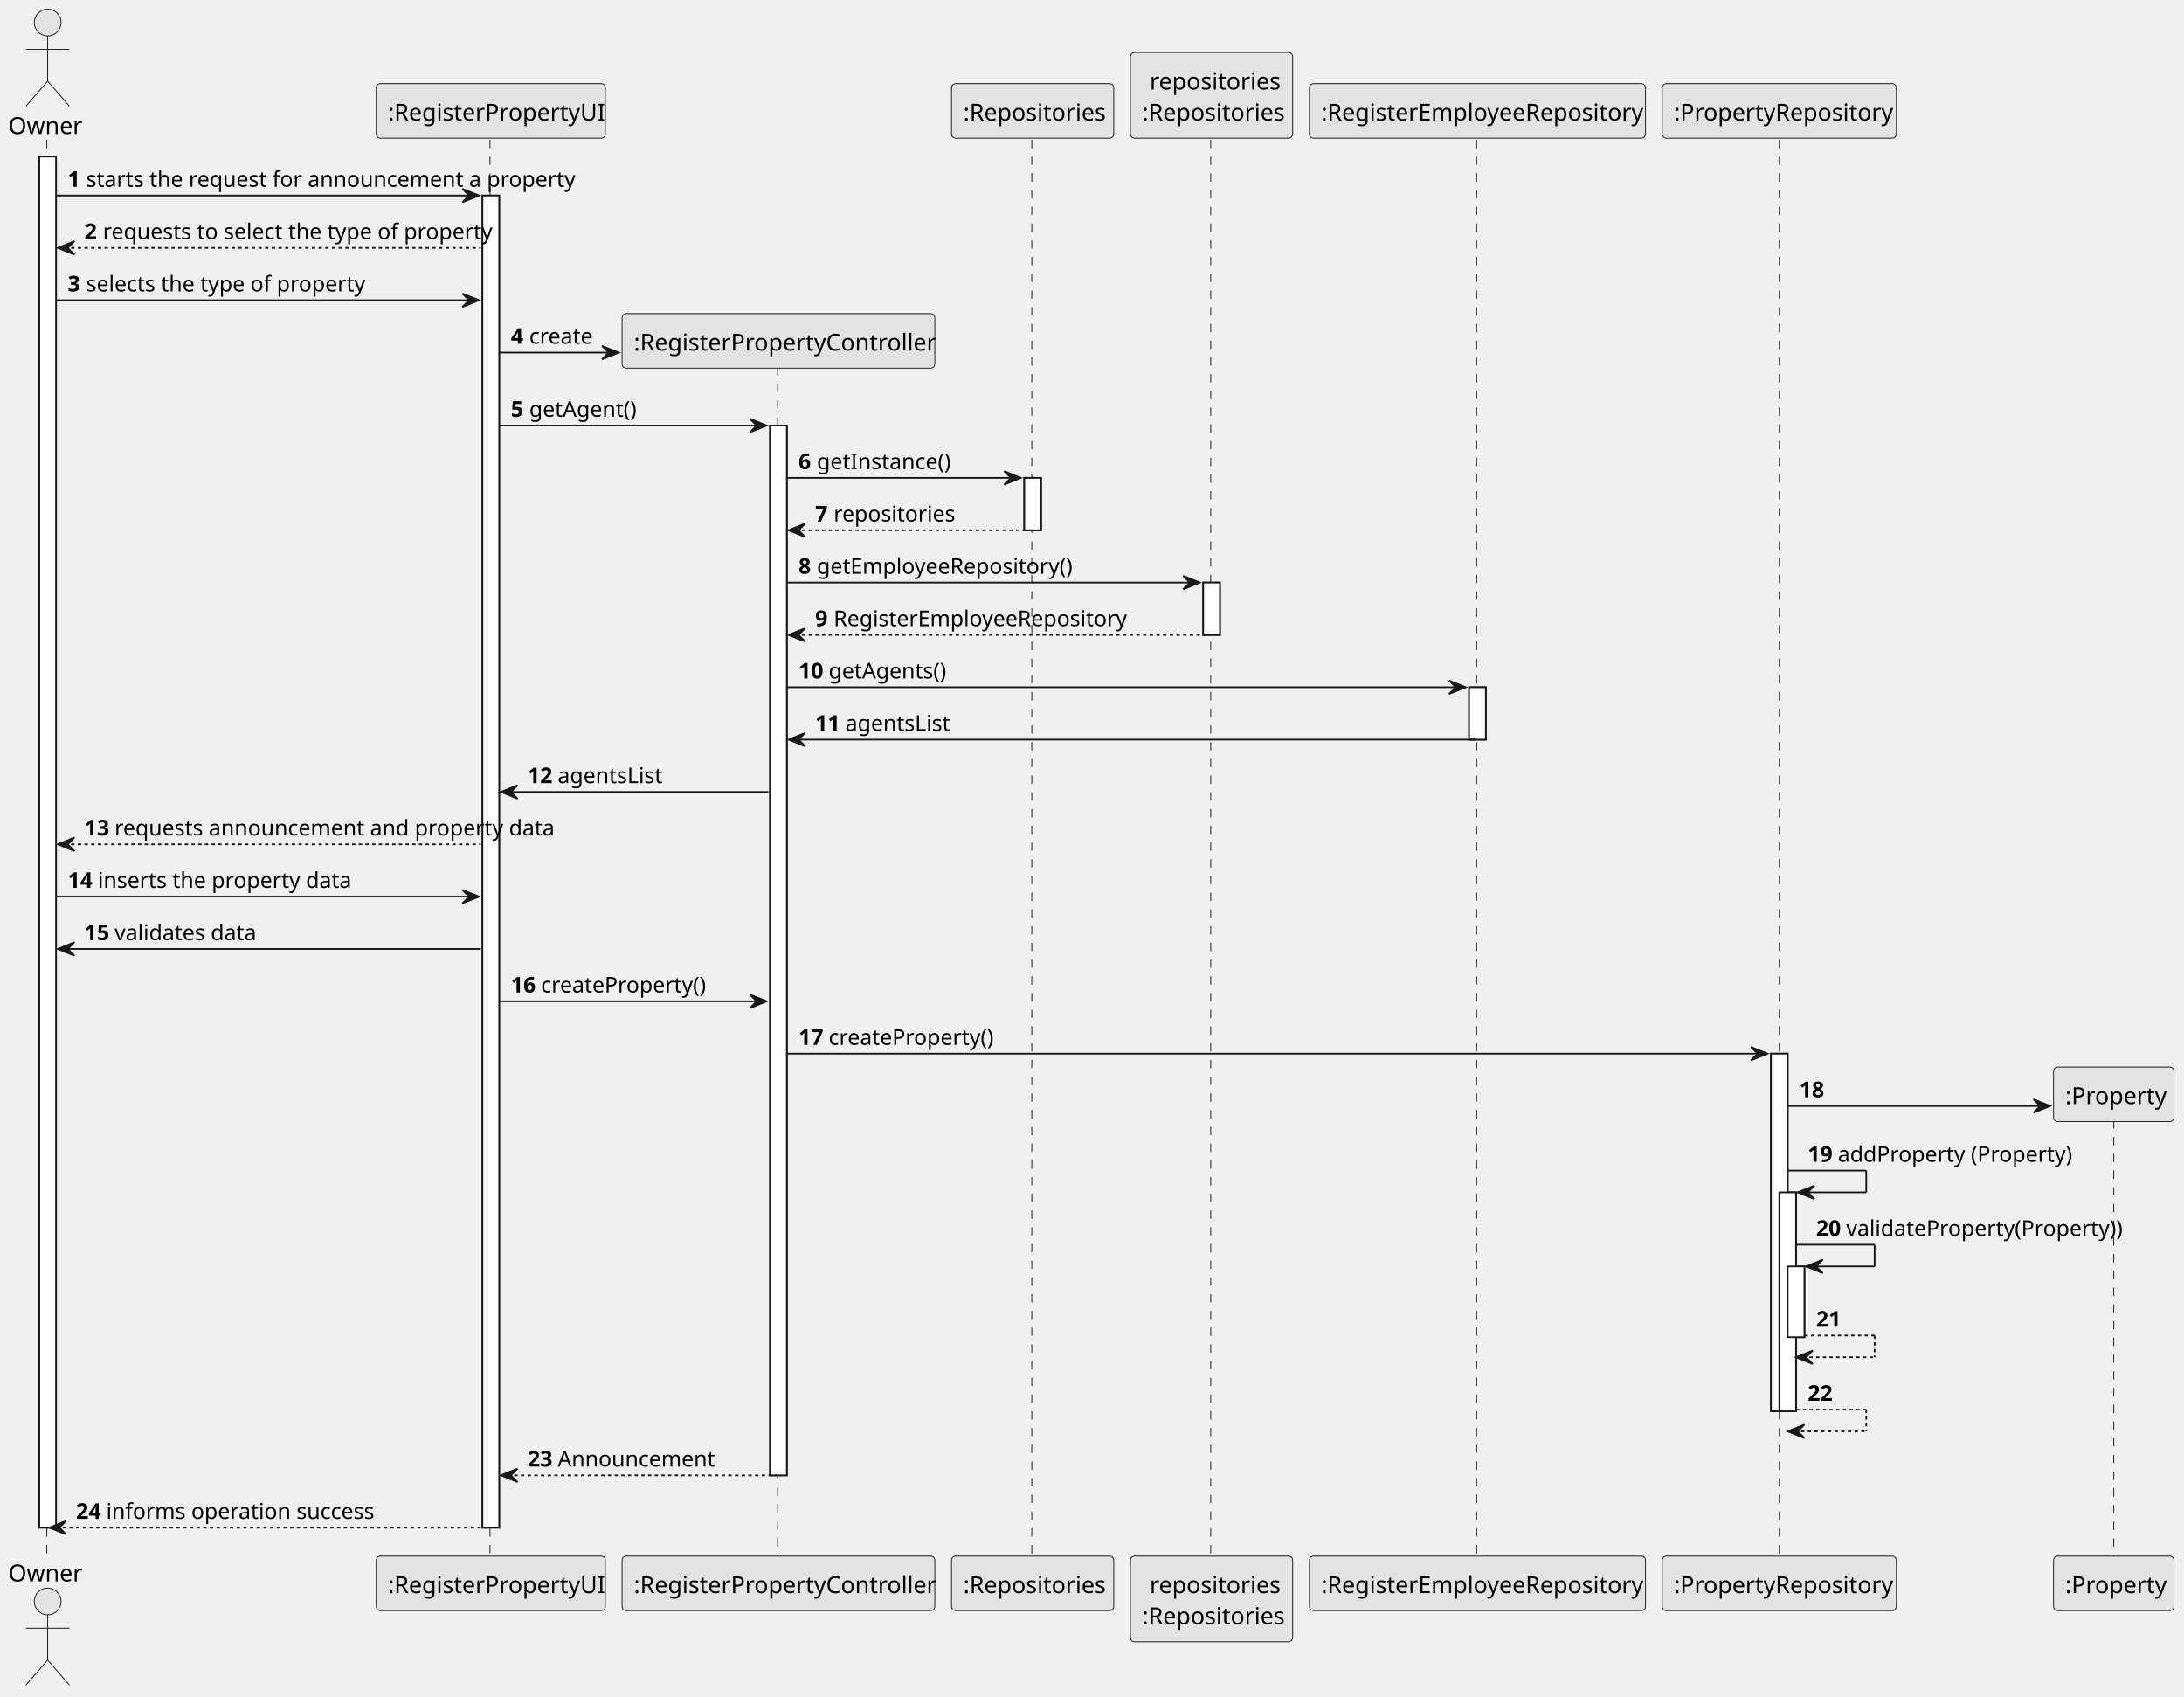
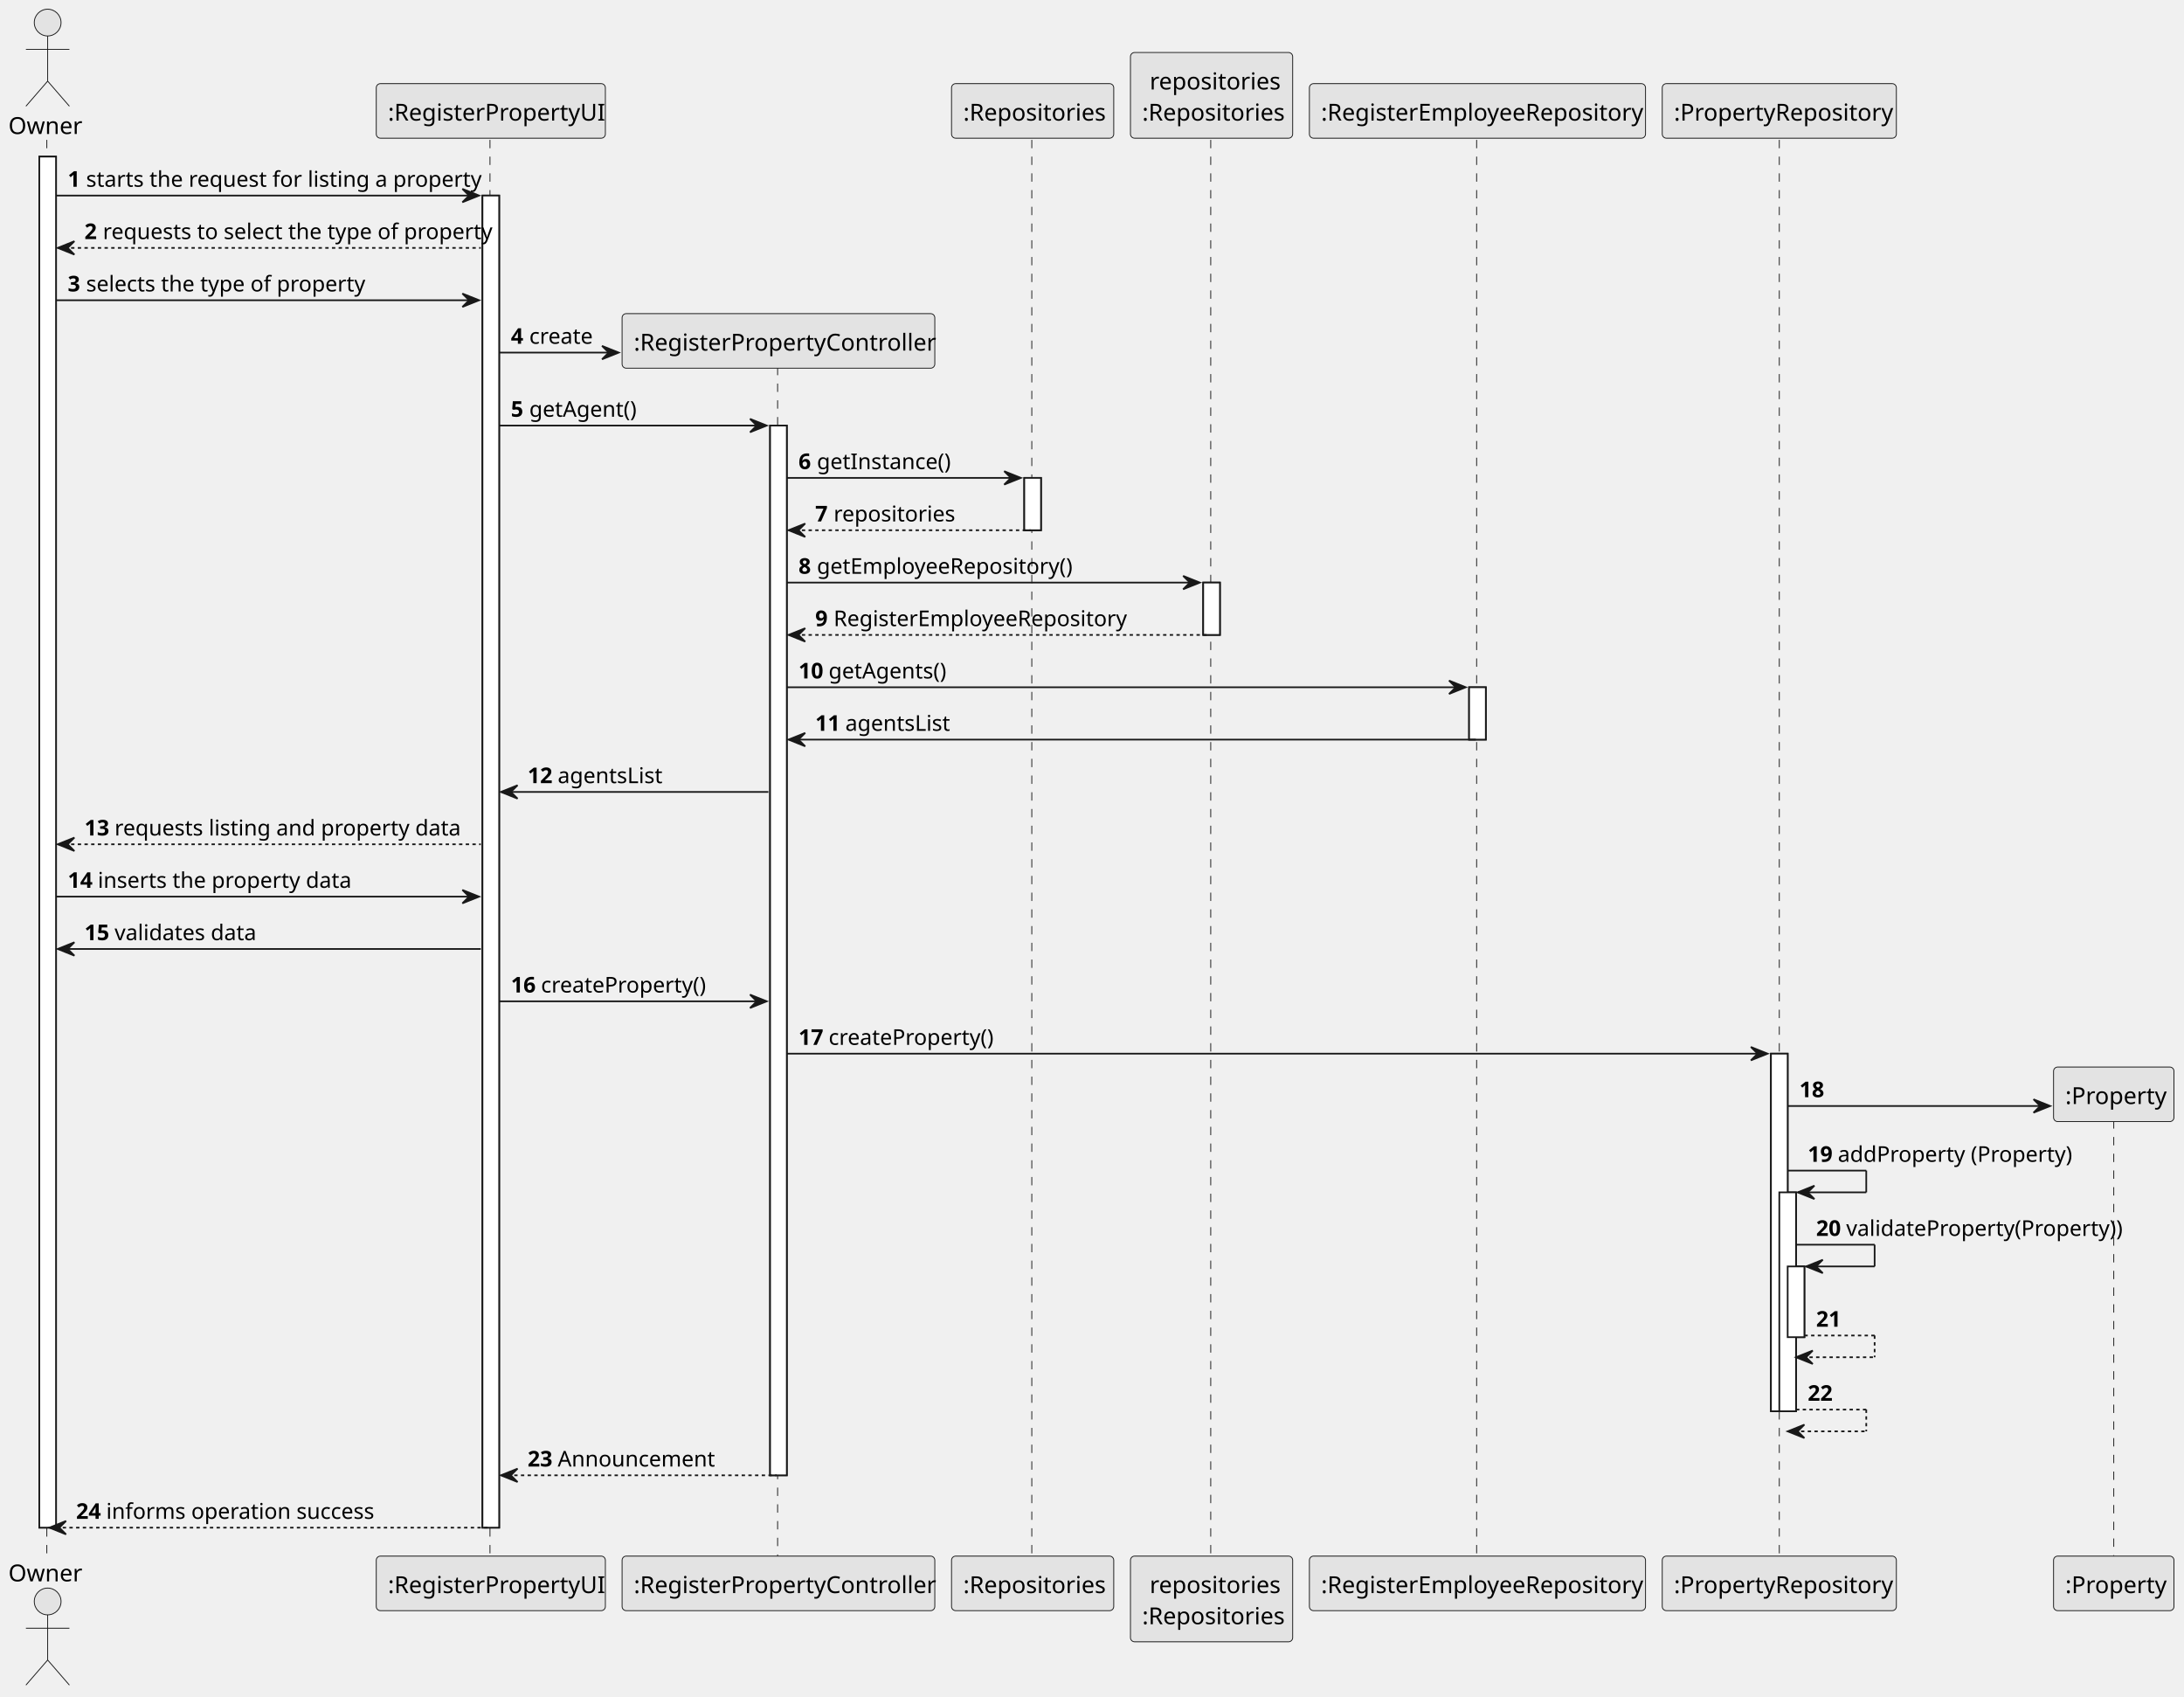
<svg xmlns="http://www.w3.org/2000/svg" contentStyleType="text/css" height="1014px" preserveAspectRatio="none" style="width:1306px;height:1014px;background:#FFFFFF;" version="1.1" viewBox="0 0 1306 1014" width="1306px" zoomAndPan="magnify">
  <defs />
  <g>
    <rect fill="#FFFFFF" height="819.644" style="stroke:#181818;stroke-width:1.0;" width="10" x="23.5" y="93.621" />
    <rect fill="#FFFFFF" height="796.354" style="stroke:#181818;stroke-width:1.0;" width="10" x="288.5" y="116.912" />
    <rect fill="#FFFFFF" height="627.568" style="stroke:#181818;stroke-width:1.0;" width="10" x="460.5" y="254.406" />
    <rect fill="#FFFFFF" height="31.291" style="stroke:#181818;stroke-width:1.0;" width="10" x="612.5" y="285.697" />
    <rect fill="#FFFFFF" height="31.291" style="stroke:#181818;stroke-width:1.0;" width="10" x="719.5" y="348.279" />
    <rect fill="#FFFFFF" height="31.291" style="stroke:#181818;stroke-width:1.0;" width="10" x="878.5" y="410.861" />
    <rect fill="#FFFFFF" height="213.785" style="stroke:#181818;stroke-width:1.0;" width="10" x="1059" y="629.898" />
    <rect fill="#FFFFFF" height="130.873" style="stroke:#181818;stroke-width:1.0;" width="10" x="1064" y="712.811" />
    <rect fill="#FFFFFF" height="42.291" style="stroke:#181818;stroke-width:1.0;" width="10" x="1069" y="757.102" />
    <line style="stroke:#181818;stroke-width:0.5;stroke-dasharray:5.0,5.0;" x1="28" x2="28" y1="83.621" y2="931.266" />
    <line style="stroke:#181818;stroke-width:0.5;stroke-dasharray:5.0,5.0;" x1="293" x2="293" y1="83.621" y2="931.266" />
    <line style="stroke:#181818;stroke-width:0.5;stroke-dasharray:5.0,5.0;" x1="465" x2="465" y1="219.305" y2="931.266" />
    <line style="stroke:#181818;stroke-width:0.5;stroke-dasharray:5.0,5.0;" x1="617" x2="617" y1="83.621" y2="931.266" />
    <line style="stroke:#181818;stroke-width:0.5;stroke-dasharray:5.0,5.0;" x1="724" x2="724" y1="83.621" y2="931.266" />
    <line style="stroke:#181818;stroke-width:0.5;stroke-dasharray:5.0,5.0;" x1="883" x2="883" y1="83.621" y2="931.266" />
    <line style="stroke:#181818;stroke-width:0.5;stroke-dasharray:5.0,5.0;" x1="1064" x2="1064" y1="83.621" y2="931.266" />
    <line style="stroke:#181818;stroke-width:0.5;stroke-dasharray:5.0,5.0;" x1="1264" x2="1264" y1="669.709" y2="931.266" />
    <text fill="#000000" font-family="sans-serif" font-size="14" lengthAdjust="spacing" textLength="41" x="5" y="80.107">Owner</text>
    <ellipse cx="28.5" cy="13.5" fill="#E3E3E3" rx="8" ry="8" style="stroke:#181818;stroke-width:0.5;" />
    <path d="M28.5,21.5 L28.5,48.5 M15.5,29.5 L41.5,29.5 M28.5,48.5 L15.5,63.5 M28.5,48.5 L41.5,63.5 " fill="none" style="stroke:#181818;stroke-width:0.5;" />
    <text fill="#000000" font-family="sans-serif" font-size="14" lengthAdjust="spacing" textLength="41" x="5" y="945.373">Owner</text>
    <ellipse cx="28.5" cy="957.387" fill="#E3E3E3" rx="8" ry="8" style="stroke:#181818;stroke-width:0.5;" />
    <path d="M28.5,965.387 L28.5,992.387 M15.5,973.387 L41.5,973.387 M28.5,992.387 L15.5,1007.387 M28.5,992.387 L41.5,1007.387 " fill="none" style="stroke:#181818;stroke-width:0.5;" />
    <rect fill="#E3E3E3" height="32.621" rx="2.5" ry="2.5" style="stroke:#181818;stroke-width:0.5;" width="137" x="225" y="50" />
    <text fill="#000000" font-family="sans-serif" font-size="14" lengthAdjust="spacing" textLength="123" x="232" y="72.107">:RegisterPropertyUI</text>
    <rect fill="#E3E3E3" height="32.621" rx="2.5" ry="2.5" style="stroke:#181818;stroke-width:0.5;" width="137" x="225" y="930.266" />
    <text fill="#000000" font-family="sans-serif" font-size="14" lengthAdjust="spacing" textLength="123" x="232" y="952.373">:RegisterPropertyUI</text>
    <rect fill="#E3E3E3" height="32.621" rx="2.5" ry="2.5" style="stroke:#181818;stroke-width:0.5;" width="187" x="372" y="930.266" />
    <text fill="#000000" font-family="sans-serif" font-size="14" lengthAdjust="spacing" textLength="173" x="379" y="952.373">:RegisterPropertyController</text>
    <rect fill="#E3E3E3" height="32.621" rx="2.5" ry="2.5" style="stroke:#181818;stroke-width:0.5;" width="97" x="569" y="50" />
    <text fill="#000000" font-family="sans-serif" font-size="14" lengthAdjust="spacing" textLength="83" x="576" y="72.107">:Repositories</text>
    <rect fill="#E3E3E3" height="32.621" rx="2.5" ry="2.5" style="stroke:#181818;stroke-width:0.5;" width="97" x="569" y="930.266" />
    <text fill="#000000" font-family="sans-serif" font-size="14" lengthAdjust="spacing" textLength="83" x="576" y="952.373">:Repositories</text>
    <rect fill="#E3E3E3" height="51.242" rx="2.5" ry="2.5" style="stroke:#181818;stroke-width:0.5;" width="97" x="676" y="31.379" />
    <text fill="#000000" font-family="sans-serif" font-size="14" lengthAdjust="spacing" textLength="74" x="687.5" y="53.486">repositories</text>
    <text fill="#000000" font-family="sans-serif" font-size="14" lengthAdjust="spacing" textLength="83" x="683" y="72.107">:Repositories</text>
    <rect fill="#E3E3E3" height="51.242" rx="2.5" ry="2.5" style="stroke:#181818;stroke-width:0.5;" width="97" x="676" y="930.266" />
    <text fill="#000000" font-family="sans-serif" font-size="14" lengthAdjust="spacing" textLength="74" x="687.5" y="952.373">repositories</text>
    <text fill="#000000" font-family="sans-serif" font-size="14" lengthAdjust="spacing" textLength="83" x="683" y="970.994">:Repositories</text>
    <rect fill="#E3E3E3" height="32.621" rx="2.5" ry="2.5" style="stroke:#181818;stroke-width:0.5;" width="201" x="783" y="50" />
    <text fill="#000000" font-family="sans-serif" font-size="14" lengthAdjust="spacing" textLength="187" x="790" y="72.107">:RegisterEmployeeRepository</text>
    <rect fill="#E3E3E3" height="32.621" rx="2.5" ry="2.5" style="stroke:#181818;stroke-width:0.5;" width="201" x="783" y="930.266" />
    <text fill="#000000" font-family="sans-serif" font-size="14" lengthAdjust="spacing" textLength="187" x="790" y="952.373">:RegisterEmployeeRepository</text>
    <rect fill="#E3E3E3" height="32.621" rx="2.5" ry="2.5" style="stroke:#181818;stroke-width:0.5;" width="140" x="994" y="50" />
    <text fill="#000000" font-family="sans-serif" font-size="14" lengthAdjust="spacing" textLength="126" x="1001" y="72.107">:PropertyRepository</text>
    <rect fill="#E3E3E3" height="32.621" rx="2.5" ry="2.5" style="stroke:#181818;stroke-width:0.5;" width="140" x="994" y="930.266" />
    <text fill="#000000" font-family="sans-serif" font-size="14" lengthAdjust="spacing" textLength="126" x="1001" y="952.373">:PropertyRepository</text>
    <rect fill="#E3E3E3" height="32.621" rx="2.5" ry="2.5" style="stroke:#181818;stroke-width:0.5;" width="72" x="1228" y="930.266" />
    <text fill="#000000" font-family="sans-serif" font-size="14" lengthAdjust="spacing" textLength="58" x="1235" y="952.373">:Property</text>
    <rect fill="#FFFFFF" height="819.644" style="stroke:#181818;stroke-width:1.0;" width="10" x="23.5" y="93.621" />
    <rect fill="#FFFFFF" height="796.354" style="stroke:#181818;stroke-width:1.0;" width="10" x="288.5" y="116.912" />
    <rect fill="#FFFFFF" height="627.568" style="stroke:#181818;stroke-width:1.0;" width="10" x="460.5" y="254.406" />
    <rect fill="#FFFFFF" height="31.291" style="stroke:#181818;stroke-width:1.0;" width="10" x="612.5" y="285.697" />
    <rect fill="#FFFFFF" height="31.291" style="stroke:#181818;stroke-width:1.0;" width="10" x="719.5" y="348.279" />
    <rect fill="#FFFFFF" height="31.291" style="stroke:#181818;stroke-width:1.0;" width="10" x="878.5" y="410.861" />
    <rect fill="#FFFFFF" height="213.785" style="stroke:#181818;stroke-width:1.0;" width="10" x="1059" y="629.898" />
    <rect fill="#FFFFFF" height="130.873" style="stroke:#181818;stroke-width:1.0;" width="10" x="1064" y="712.811" />
    <rect fill="#FFFFFF" height="42.291" style="stroke:#181818;stroke-width:1.0;" width="10" x="1069" y="757.102" />
    <polygon fill="#181818" points="276.5,112.912,286.5,116.912,276.5,120.912,280.5,116.912" style="stroke:#181818;stroke-width:1.0;" />
    <line style="stroke:#181818;stroke-width:1.0;" x1="33.5" x2="282.5" y1="116.912" y2="116.912" />
    <text fill="#000000" font-family="sans-serif" font-size="13" font-weight="bold" lengthAdjust="spacing" textLength="7" x="40.5" y="111.649">1</text>
-     <text fill="#000000" font-family="sans-serif" font-size="13" lengthAdjust="spacing" textLength="220" x="51.5" y="111.649">starts the request for announcement a property</text>
+     <text fill="#000000" font-family="sans-serif" font-size="13" lengthAdjust="spacing" textLength="220" x="51.5" y="111.649">starts the request for listing a property</text>
    <polygon fill="#181818" points="44.5,144.203,34.5,148.203,44.5,152.203,40.5,148.203" style="stroke:#181818;stroke-width:1.0;" />
    <line style="stroke:#181818;stroke-width:1.0;stroke-dasharray:2.0,2.0;" x1="38.5" x2="287.5" y1="148.203" y2="148.203" />
    <text fill="#000000" font-family="sans-serif" font-size="13" font-weight="bold" lengthAdjust="spacing" textLength="7" x="50.5" y="142.94">2</text>
    <text fill="#000000" font-family="sans-serif" font-size="13" lengthAdjust="spacing" textLength="220" x="61.5" y="142.94">requests to select the type of property</text>
    <polygon fill="#181818" points="276.5,175.494,286.5,179.494,276.5,183.494,280.5,179.494" style="stroke:#181818;stroke-width:1.0;" />
    <line style="stroke:#181818;stroke-width:1.0;" x1="33.5" x2="282.5" y1="179.494" y2="179.494" />
    <text fill="#000000" font-family="sans-serif" font-size="13" font-weight="bold" lengthAdjust="spacing" textLength="7" x="40.5" y="174.231">3</text>
    <text fill="#000000" font-family="sans-serif" font-size="13" lengthAdjust="spacing" textLength="158" x="51.5" y="174.231">selects the type of property</text>
    <polygon fill="#181818" points="360,206.785,370,210.785,360,214.785,364,210.785" style="stroke:#181818;stroke-width:1.0;" />
    <line style="stroke:#181818;stroke-width:1.0;" x1="298.5" x2="366" y1="210.785" y2="210.785" />
    <text fill="#000000" font-family="sans-serif" font-size="13" font-weight="bold" lengthAdjust="spacing" textLength="7" x="305.5" y="205.523">4</text>
    <text fill="#000000" font-family="sans-serif" font-size="13" lengthAdjust="spacing" textLength="36" x="316.5" y="205.523">create</text>
    <rect fill="#E3E3E3" height="32.621" rx="2.5" ry="2.5" style="stroke:#181818;stroke-width:0.5;" width="187" x="372" y="187.494" />
    <text fill="#000000" font-family="sans-serif" font-size="14" lengthAdjust="spacing" textLength="173" x="379" y="209.602">:RegisterPropertyController</text>
    <polygon fill="#181818" points="448.5,250.406,458.5,254.406,448.5,258.406,452.5,254.406" style="stroke:#181818;stroke-width:1.0;" />
    <line style="stroke:#181818;stroke-width:1.0;" x1="298.5" x2="454.5" y1="254.406" y2="254.406" />
    <text fill="#000000" font-family="sans-serif" font-size="13" font-weight="bold" lengthAdjust="spacing" textLength="7" x="305.5" y="249.144">5</text>
    <text fill="#000000" font-family="sans-serif" font-size="13" lengthAdjust="spacing" textLength="60" x="316.5" y="249.144">getAgent()</text>
    <polygon fill="#181818" points="600.5,281.697,610.5,285.697,600.5,289.697,604.5,285.697" style="stroke:#181818;stroke-width:1.0;" />
    <line style="stroke:#181818;stroke-width:1.0;" x1="470.5" x2="606.5" y1="285.697" y2="285.697" />
    <text fill="#000000" font-family="sans-serif" font-size="13" font-weight="bold" lengthAdjust="spacing" textLength="7" x="477.5" y="280.435">6</text>
    <text fill="#000000" font-family="sans-serif" font-size="13" lengthAdjust="spacing" textLength="75" x="488.5" y="280.435">getInstance()</text>
    <polygon fill="#181818" points="481.5,312.988,471.5,316.988,481.5,320.988,477.5,316.988" style="stroke:#181818;stroke-width:1.0;" />
    <line style="stroke:#181818;stroke-width:1.0;stroke-dasharray:2.0,2.0;" x1="475.5" x2="616.5" y1="316.988" y2="316.988" />
    <text fill="#000000" font-family="sans-serif" font-size="13" font-weight="bold" lengthAdjust="spacing" textLength="7" x="487.5" y="311.726">7</text>
    <text fill="#000000" font-family="sans-serif" font-size="13" lengthAdjust="spacing" textLength="67" x="498.5" y="311.726">repositories</text>
    <polygon fill="#181818" points="707.5,344.279,717.5,348.279,707.5,352.279,711.5,348.279" style="stroke:#181818;stroke-width:1.0;" />
    <line style="stroke:#181818;stroke-width:1.0;" x1="470.5" x2="713.5" y1="348.279" y2="348.279" />
    <text fill="#000000" font-family="sans-serif" font-size="13" font-weight="bold" lengthAdjust="spacing" textLength="7" x="477.5" y="343.017">8</text>
    <text fill="#000000" font-family="sans-serif" font-size="13" lengthAdjust="spacing" textLength="146" x="488.5" y="343.017">getEmployeeRepository()</text>
    <polygon fill="#181818" points="481.5,375.57,471.5,379.57,481.5,383.57,477.5,379.57" style="stroke:#181818;stroke-width:1.0;" />
    <line style="stroke:#181818;stroke-width:1.0;stroke-dasharray:2.0,2.0;" x1="475.5" x2="723.5" y1="379.57" y2="379.57" />
    <text fill="#000000" font-family="sans-serif" font-size="13" font-weight="bold" lengthAdjust="spacing" textLength="7" x="487.5" y="374.308">9</text>
    <text fill="#000000" font-family="sans-serif" font-size="13" lengthAdjust="spacing" textLength="168" x="498.5" y="374.308">RegisterEmployeeRepository</text>
    <polygon fill="#181818" points="866.5,406.861,876.5,410.861,866.5,414.861,870.5,410.861" style="stroke:#181818;stroke-width:1.0;" />
    <line style="stroke:#181818;stroke-width:1.0;" x1="470.5" x2="872.5" y1="410.861" y2="410.861" />
    <text fill="#000000" font-family="sans-serif" font-size="13" font-weight="bold" lengthAdjust="spacing" textLength="14" x="477.5" y="405.599">10</text>
    <text fill="#000000" font-family="sans-serif" font-size="13" lengthAdjust="spacing" textLength="67" x="495.5" y="405.599">getAgents()</text>
    <polygon fill="#181818" points="481.5,438.152,471.5,442.152,481.5,446.152,477.5,442.152" style="stroke:#181818;stroke-width:1.0;" />
    <line style="stroke:#181818;stroke-width:1.0;" x1="475.5" x2="882.5" y1="442.152" y2="442.152" />
    <text fill="#000000" font-family="sans-serif" font-size="13" font-weight="bold" lengthAdjust="spacing" textLength="14" x="487.5" y="436.89">11</text>
    <text fill="#000000" font-family="sans-serif" font-size="13" lengthAdjust="spacing" textLength="60" x="505.5" y="436.89">agentsList</text>
    <polygon fill="#181818" points="309.5,469.443,299.5,473.443,309.5,477.443,305.5,473.443" style="stroke:#181818;stroke-width:1.0;" />
    <line style="stroke:#181818;stroke-width:1.0;" x1="303.5" x2="459.5" y1="473.443" y2="473.443" />
    <text fill="#000000" font-family="sans-serif" font-size="13" font-weight="bold" lengthAdjust="spacing" textLength="14" x="315.5" y="468.181">12</text>
    <text fill="#000000" font-family="sans-serif" font-size="13" lengthAdjust="spacing" textLength="60" x="333.5" y="468.181">agentsList</text>
    <polygon fill="#181818" points="44.5,500.734,34.5,504.734,44.5,508.734,40.5,504.734" style="stroke:#181818;stroke-width:1.0;" />
    <line style="stroke:#181818;stroke-width:1.0;stroke-dasharray:2.0,2.0;" x1="38.5" x2="287.5" y1="504.734" y2="504.734" />
    <text fill="#000000" font-family="sans-serif" font-size="13" font-weight="bold" lengthAdjust="spacing" textLength="14" x="50.5" y="499.472">13</text>
-     <text fill="#000000" font-family="sans-serif" font-size="13" lengthAdjust="spacing" textLength="193" x="68.5" y="499.472">requests announcement and property data</text>
+     <text fill="#000000" font-family="sans-serif" font-size="13" lengthAdjust="spacing" textLength="193" x="68.5" y="499.472">requests listing and property data</text>
    <polygon fill="#181818" points="276.5,532.025,286.5,536.025,276.5,540.025,280.5,536.025" style="stroke:#181818;stroke-width:1.0;" />
    <line style="stroke:#181818;stroke-width:1.0;" x1="33.5" x2="282.5" y1="536.025" y2="536.025" />
    <text fill="#000000" font-family="sans-serif" font-size="13" font-weight="bold" lengthAdjust="spacing" textLength="14" x="40.5" y="530.763">14</text>
    <text fill="#000000" font-family="sans-serif" font-size="13" lengthAdjust="spacing" textLength="141" x="58.5" y="530.763">inserts the property data</text>
    <polygon fill="#181818" points="44.5,563.316,34.5,567.316,44.5,571.316,40.5,567.316" style="stroke:#181818;stroke-width:1.0;" />
    <line style="stroke:#181818;stroke-width:1.0;" x1="38.5" x2="287.5" y1="567.316" y2="567.316" />
    <text fill="#000000" font-family="sans-serif" font-size="13" font-weight="bold" lengthAdjust="spacing" textLength="14" x="50.5" y="562.054">15</text>
    <text fill="#000000" font-family="sans-serif" font-size="13" lengthAdjust="spacing" textLength="79" x="68.5" y="562.054">validates data</text>
    <polygon fill="#181818" points="448.5,594.607,458.5,598.607,448.5,602.607,452.5,598.607" style="stroke:#181818;stroke-width:1.0;" />
    <line style="stroke:#181818;stroke-width:1.0;" x1="298.5" x2="454.5" y1="598.607" y2="598.607" />
    <text fill="#000000" font-family="sans-serif" font-size="13" font-weight="bold" lengthAdjust="spacing" textLength="14" x="305.5" y="593.345">16</text>
    <text fill="#000000" font-family="sans-serif" font-size="13" lengthAdjust="spacing" textLength="93" x="323.5" y="593.345">createProperty()</text>
    <polygon fill="#181818" points="1047,625.898,1057,629.898,1047,633.898,1051,629.898" style="stroke:#181818;stroke-width:1.0;" />
    <line style="stroke:#181818;stroke-width:1.0;" x1="470.5" x2="1053" y1="629.898" y2="629.898" />
    <text fill="#000000" font-family="sans-serif" font-size="13" font-weight="bold" lengthAdjust="spacing" textLength="14" x="477.5" y="624.636">17</text>
    <text fill="#000000" font-family="sans-serif" font-size="13" lengthAdjust="spacing" textLength="93" x="495.5" y="624.636">createProperty()</text>
    <polygon fill="#181818" points="1216,657.189,1226,661.189,1216,665.189,1220,661.189" style="stroke:#181818;stroke-width:1.0;" />
    <line style="stroke:#181818;stroke-width:1.0;" x1="1069" x2="1222" y1="661.189" y2="661.189" />
    <text fill="#000000" font-family="sans-serif" font-size="13" font-weight="bold" lengthAdjust="spacing" textLength="14" x="1076" y="655.927">18</text>
    <text fill="#000000" font-family="sans-serif" font-size="13" lengthAdjust="spacing" textLength="4" x="1094" y="655.927"> </text>
    <rect fill="#E3E3E3" height="32.621" rx="2.5" ry="2.5" style="stroke:#181818;stroke-width:0.5;" width="72" x="1228" y="637.898" />
    <text fill="#000000" font-family="sans-serif" font-size="14" lengthAdjust="spacing" textLength="58" x="1235" y="660.006">:Property</text>
    <line style="stroke:#181818;stroke-width:1.0;" x1="1069" x2="1116" y1="699.811" y2="699.811" />
    <line style="stroke:#181818;stroke-width:1.0;" x1="1116" x2="1116" y1="699.811" y2="712.811" />
    <line style="stroke:#181818;stroke-width:1.0;" x1="1075" x2="1116" y1="712.811" y2="712.811" />
    <polygon fill="#181818" points="1085,708.811,1075,712.811,1085,716.811,1081,712.811" style="stroke:#181818;stroke-width:1.0;" />
    <text fill="#000000" font-family="sans-serif" font-size="13" font-weight="bold" lengthAdjust="spacing" textLength="14" x="1081" y="694.548">19</text>
    <text fill="#000000" font-family="sans-serif" font-size="13" lengthAdjust="spacing" textLength="131" x="1099" y="694.548">addProperty (Property)</text>
    <line style="stroke:#181818;stroke-width:1.0;" x1="1074" x2="1121" y1="744.102" y2="744.102" />
    <line style="stroke:#181818;stroke-width:1.0;" x1="1121" x2="1121" y1="744.102" y2="757.102" />
    <line style="stroke:#181818;stroke-width:1.0;" x1="1080" x2="1121" y1="757.102" y2="757.102" />
    <polygon fill="#181818" points="1090,753.102,1080,757.102,1090,761.102,1086,757.102" style="stroke:#181818;stroke-width:1.0;" />
    <text fill="#000000" font-family="sans-serif" font-size="13" font-weight="bold" lengthAdjust="spacing" textLength="14" x="1086" y="738.839">20</text>
    <text fill="#000000" font-family="sans-serif" font-size="13" lengthAdjust="spacing" textLength="153" x="1104" y="738.839">validateProperty(Property))</text>
    <line style="stroke:#181818;stroke-width:1.0;stroke-dasharray:2.0,2.0;" x1="1079" x2="1121" y1="798.393" y2="798.393" />
    <line style="stroke:#181818;stroke-width:1.0;stroke-dasharray:2.0,2.0;" x1="1121" x2="1121" y1="798.393" y2="811.393" />
    <line style="stroke:#181818;stroke-width:1.0;stroke-dasharray:2.0,2.0;" x1="1074" x2="1121" y1="811.393" y2="811.393" />
    <polygon fill="#181818" points="1084,807.393,1074,811.393,1084,815.393,1080,811.393" style="stroke:#181818;stroke-width:1.0;" />
    <text fill="#000000" font-family="sans-serif" font-size="13" font-weight="bold" lengthAdjust="spacing" textLength="14" x="1086" y="793.13">21</text>
    <text fill="#000000" font-family="sans-serif" font-size="13" lengthAdjust="spacing" textLength="4" x="1104" y="793.13"> </text>
    <line style="stroke:#181818;stroke-width:1.0;stroke-dasharray:2.0,2.0;" x1="1074" x2="1116" y1="842.684" y2="842.684" />
    <line style="stroke:#181818;stroke-width:1.0;stroke-dasharray:2.0,2.0;" x1="1116" x2="1116" y1="842.684" y2="855.684" />
    <line style="stroke:#181818;stroke-width:1.0;stroke-dasharray:2.0,2.0;" x1="1069" x2="1116" y1="855.684" y2="855.684" />
    <polygon fill="#181818" points="1079,851.684,1069,855.684,1079,859.684,1075,855.684" style="stroke:#181818;stroke-width:1.0;" />
    <text fill="#000000" font-family="sans-serif" font-size="13" font-weight="bold" lengthAdjust="spacing" textLength="14" x="1081" y="837.421">22</text>
    <text fill="#000000" font-family="sans-serif" font-size="13" lengthAdjust="spacing" textLength="4" x="1099" y="837.421"> </text>
    <polygon fill="#181818" points="309.5,877.975,299.5,881.975,309.5,885.975,305.5,881.975" style="stroke:#181818;stroke-width:1.0;" />
    <line style="stroke:#181818;stroke-width:1.0;stroke-dasharray:2.0,2.0;" x1="303.5" x2="464.5" y1="881.975" y2="881.975" />
    <text fill="#000000" font-family="sans-serif" font-size="13" font-weight="bold" lengthAdjust="spacing" textLength="14" x="315.5" y="876.712">23</text>
    <text fill="#000000" font-family="sans-serif" font-size="13" lengthAdjust="spacing" textLength="87" x="333.5" y="876.712">Announcement</text>
    <polygon fill="#181818" points="39.5,909.266,29.5,913.266,39.5,917.266,35.5,913.266" style="stroke:#181818;stroke-width:1.0;" />
    <line style="stroke:#181818;stroke-width:1.0;stroke-dasharray:2.0,2.0;" x1="33.5" x2="292.5" y1="913.266" y2="913.266" />
    <text fill="#000000" font-family="sans-serif" font-size="13" font-weight="bold" lengthAdjust="spacing" textLength="14" x="45.5" y="908.003">24</text>
    <text fill="#000000" font-family="sans-serif" font-size="13" lengthAdjust="spacing" textLength="152" x="63.5" y="908.003">informs operation success</text>
  </g>
</svg>
